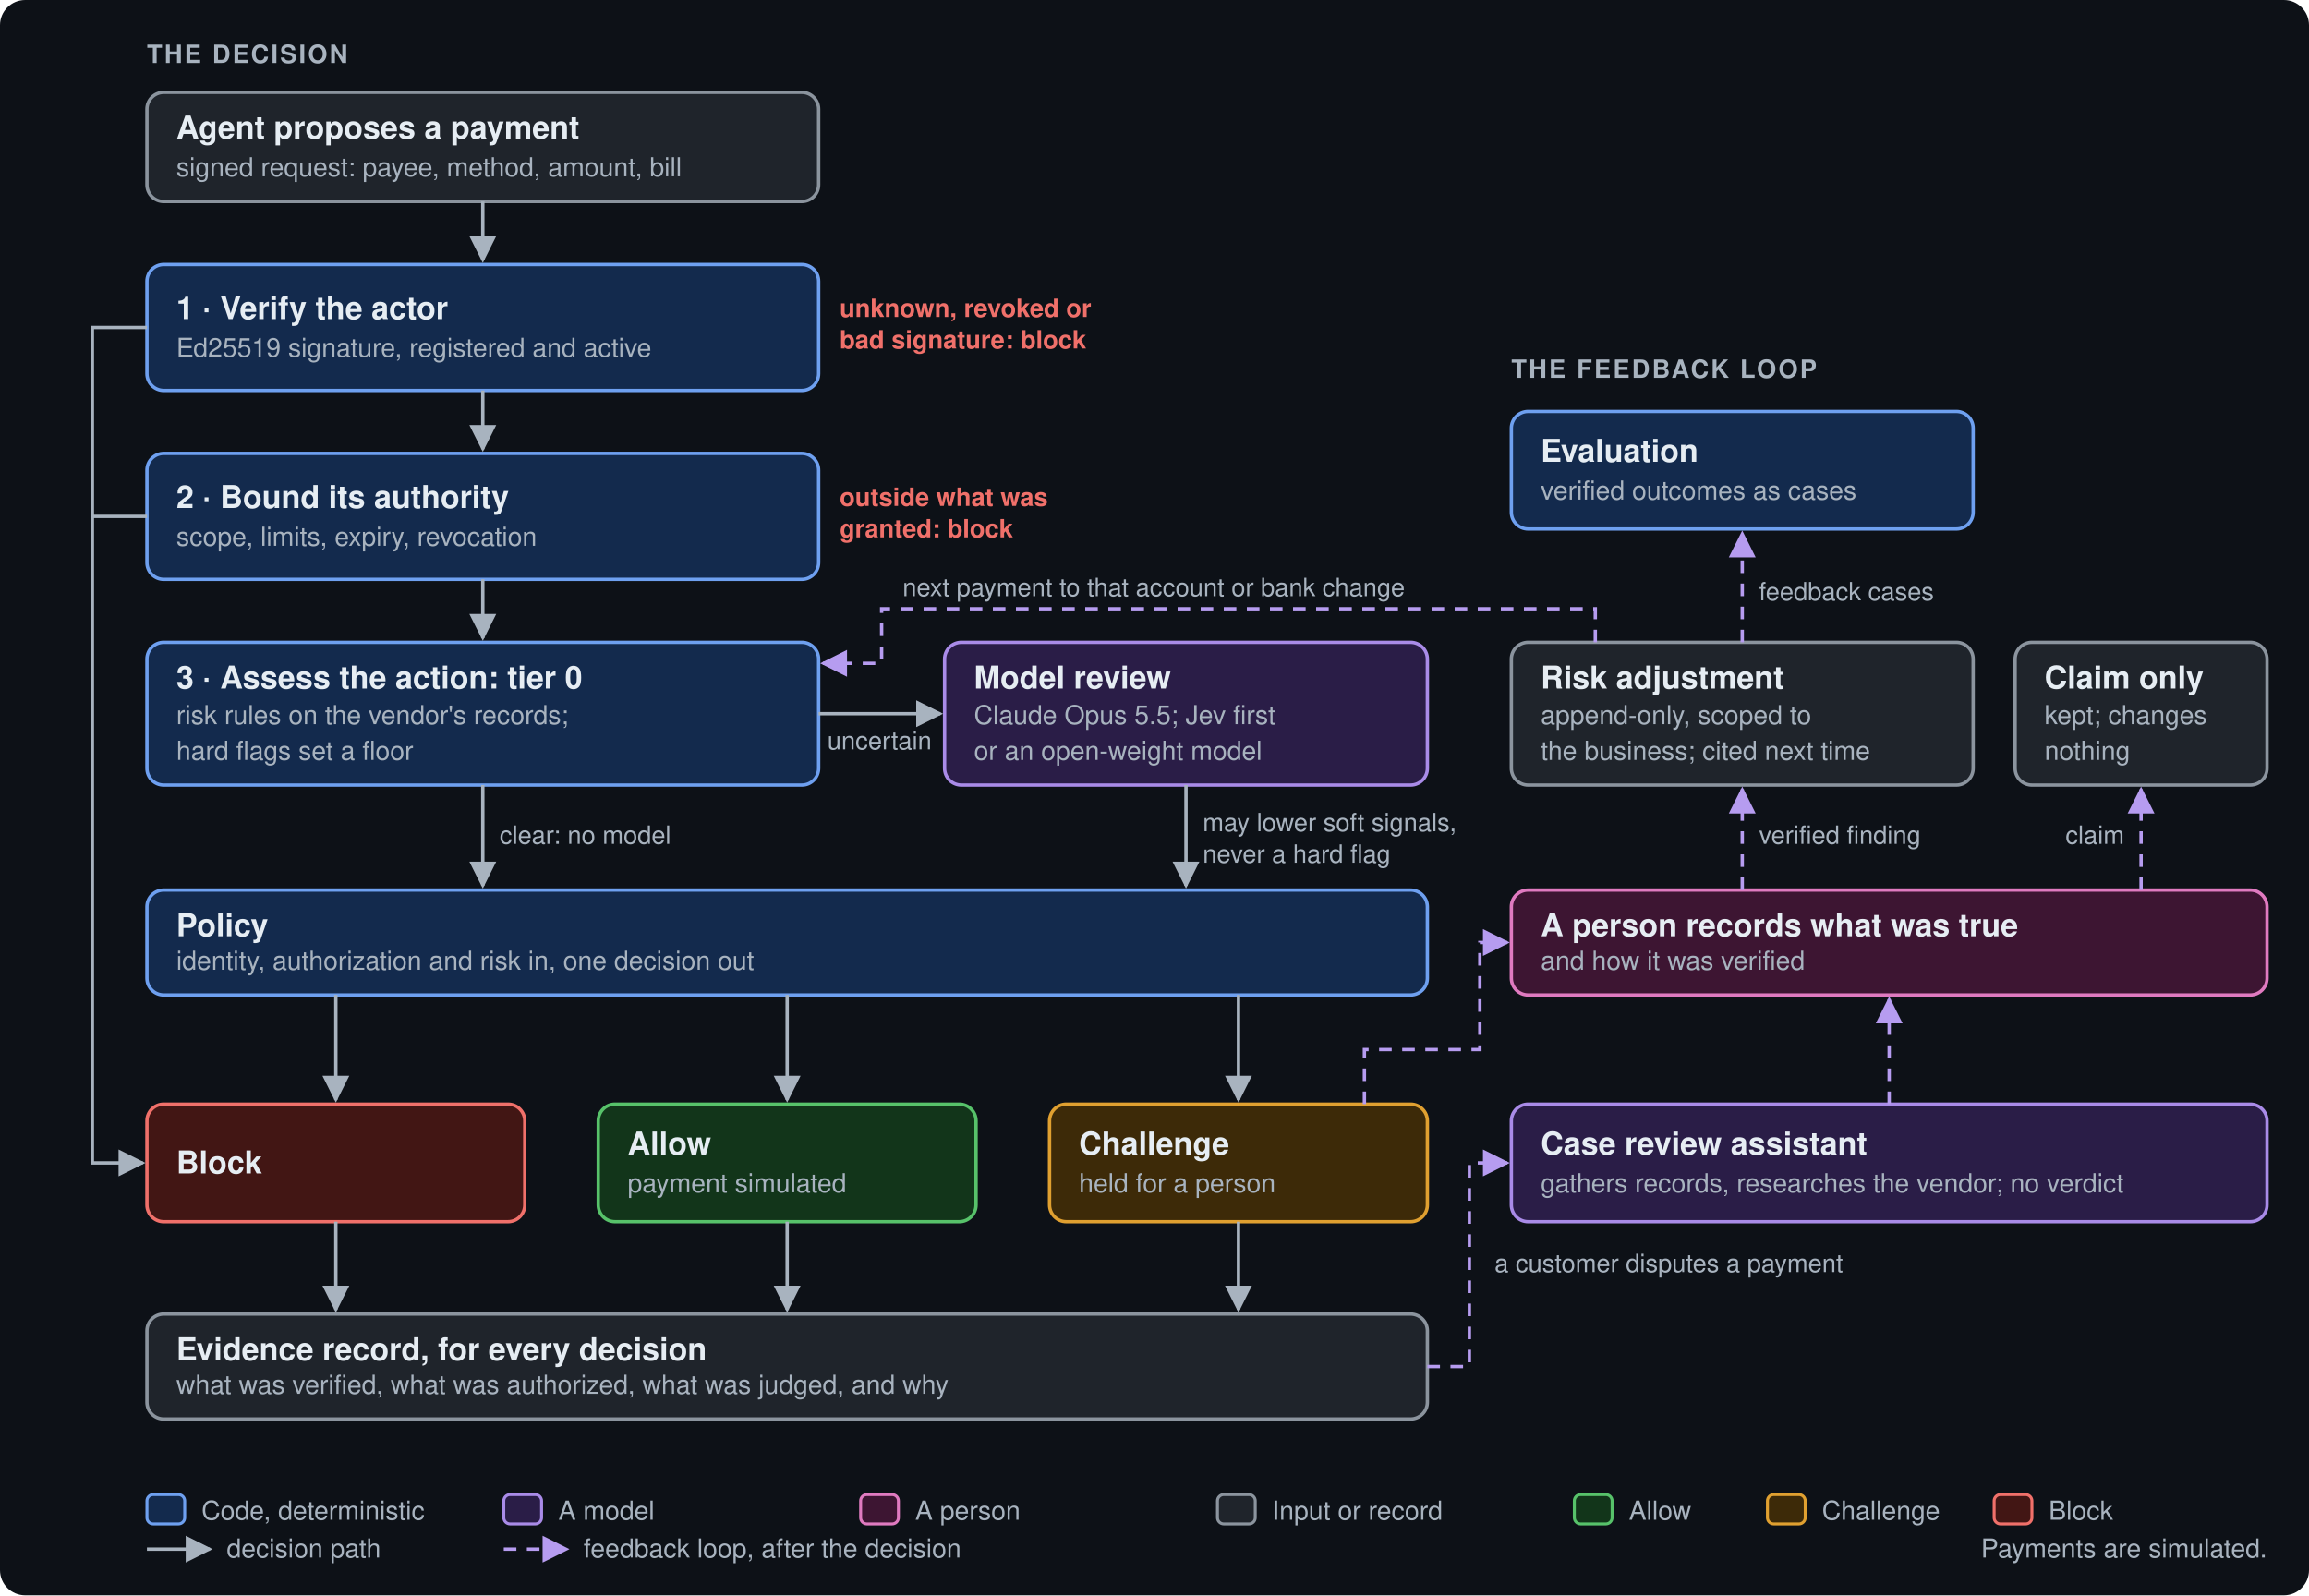
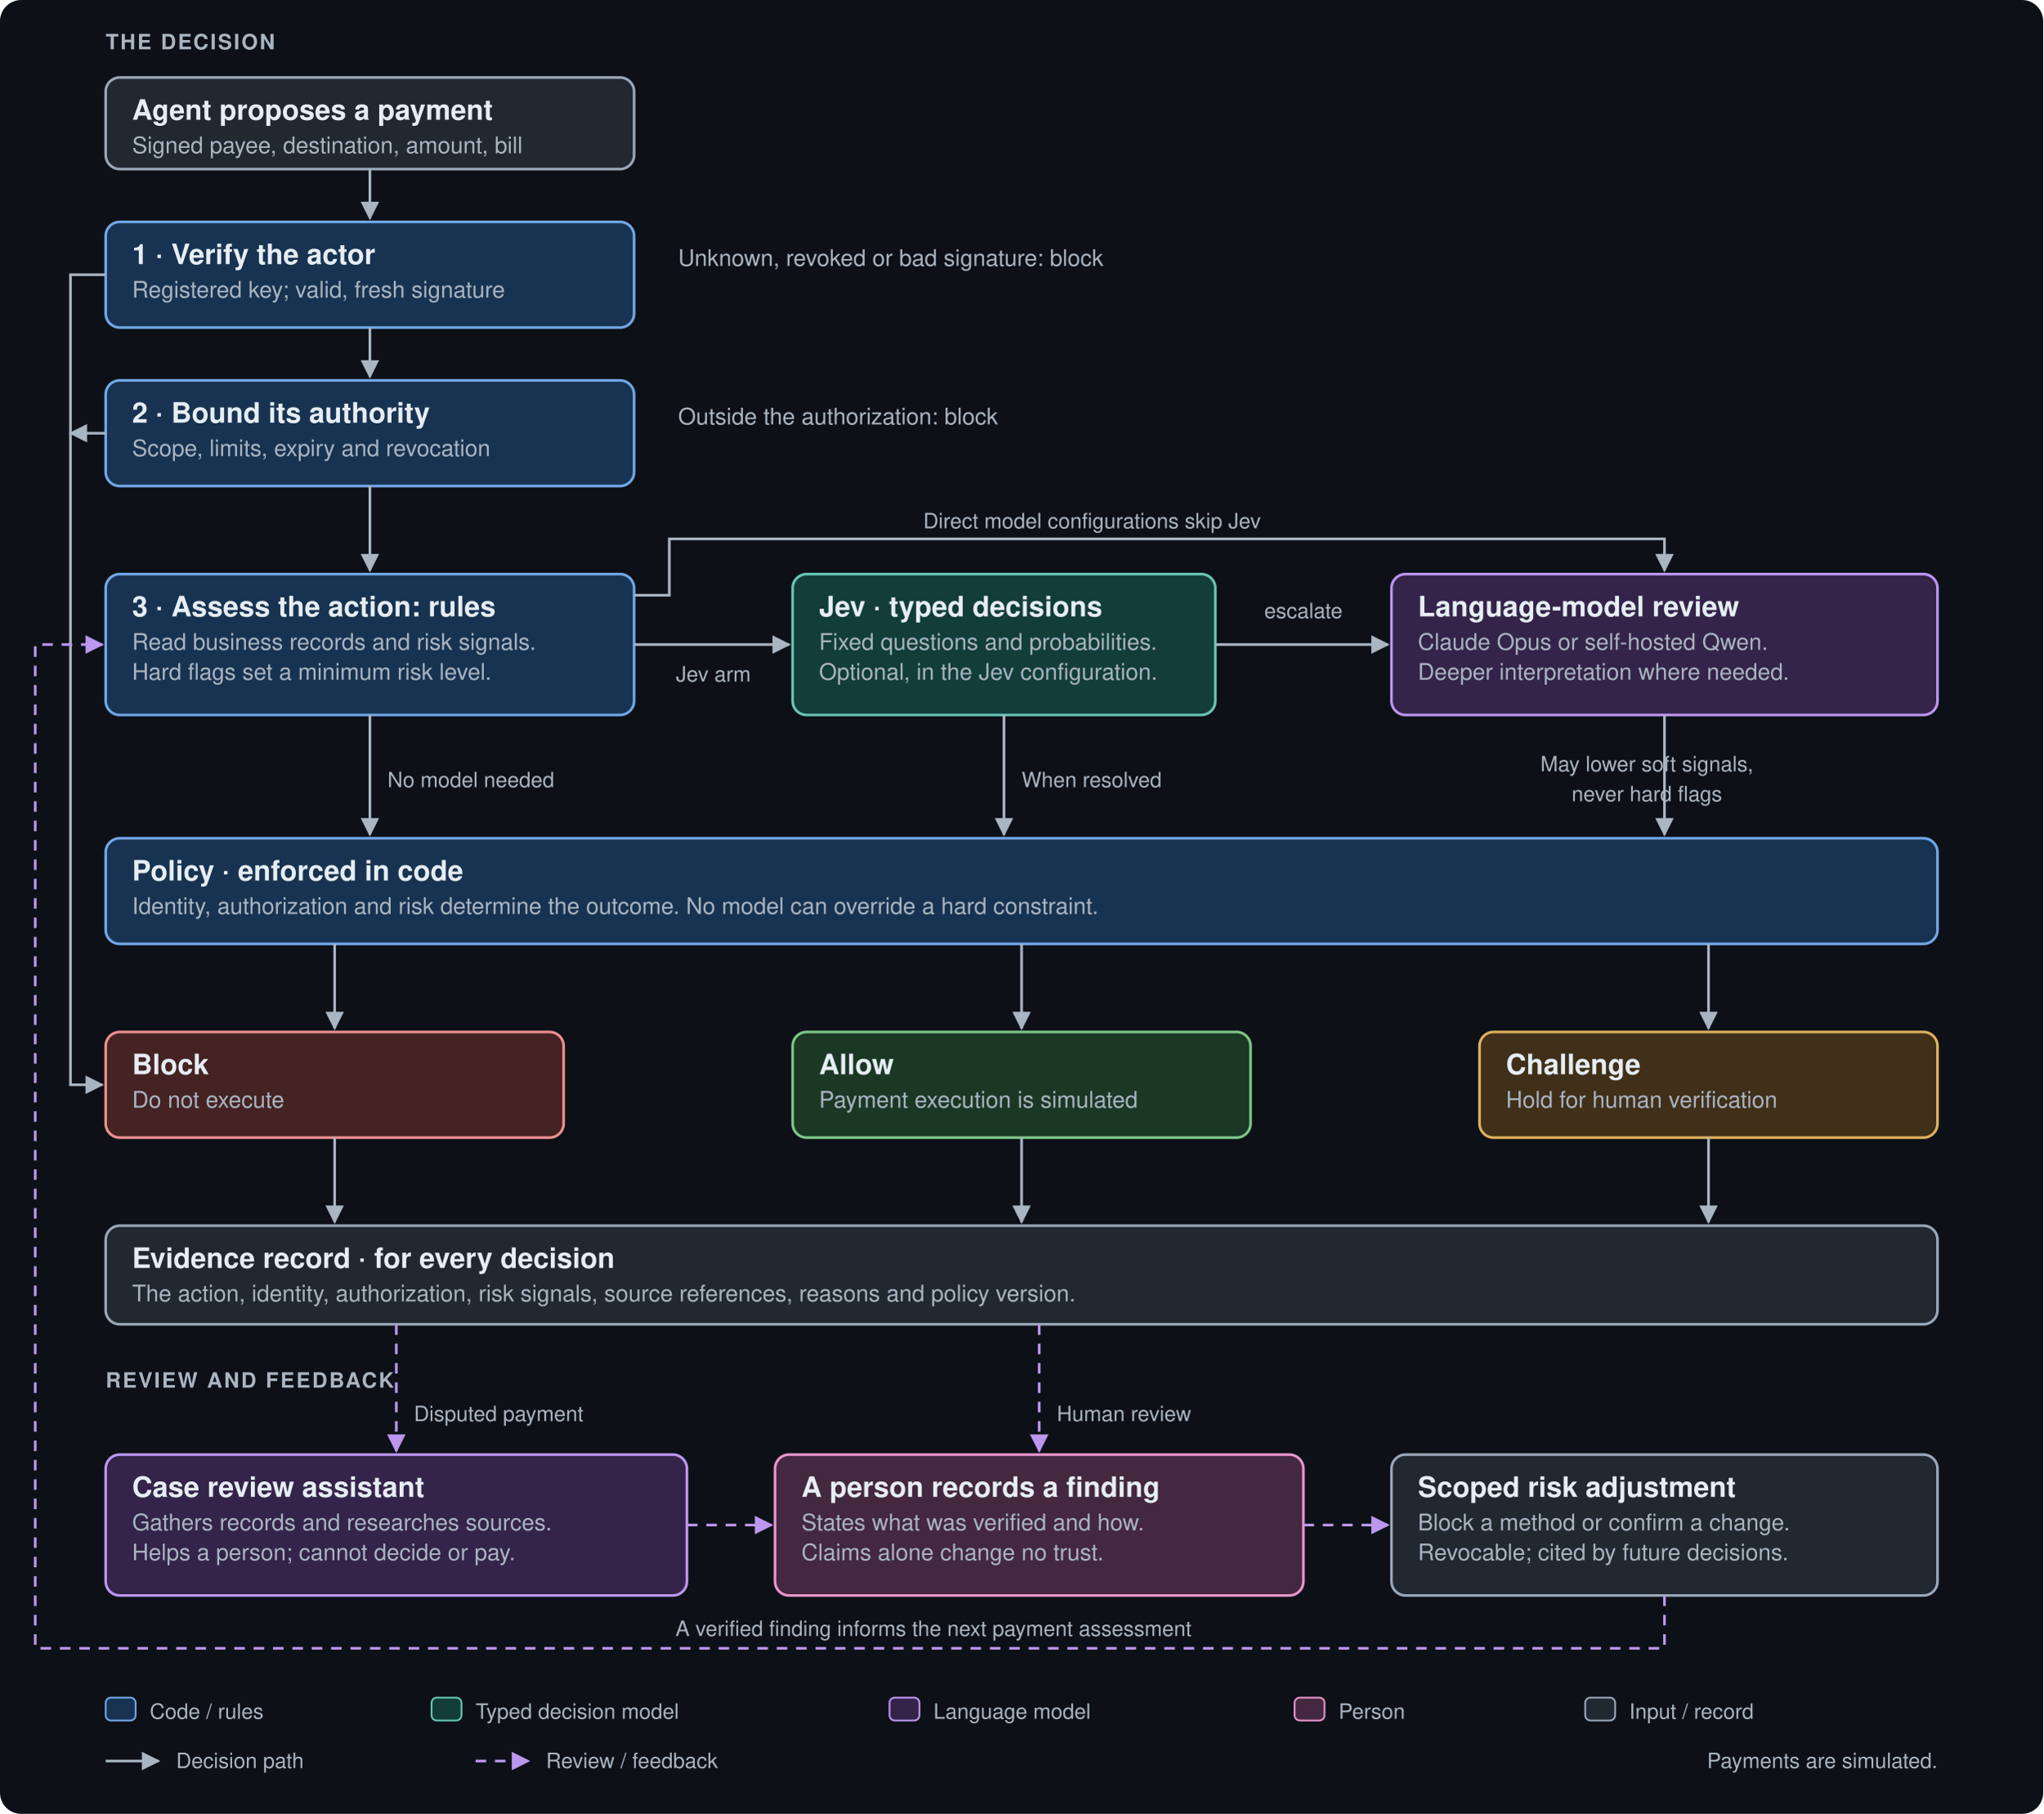
- <svg xmlns="http://www.w3.org/2000/svg" viewBox="0 0 1100 760" width="1100" height="760" role="img" aria-labelledby="title desc">
+ <svg xmlns="http://www.w3.org/2000/svg" viewBox="0 0 1160 1030" width="1160" height="1030" role="img" aria-labelledby="title desc">
  <defs>
-     <marker id="arr" viewBox="0 0 10 10" refX="9" refY="5" markerWidth="8" markerHeight="8" orient="auto-start-reverse">
-       <path d="M0 0 L10 5 L0 10 z" fill="#a8b3bf" />
+     <marker id="arrow" viewBox="0 0 10 10" refX="9" refY="5" markerWidth="7" markerHeight="7" orient="auto">
+       <path d="M0 0 L10 5 L0 10z" fill="#aab5c2" />
    </marker>
-     <marker id="loop" viewBox="0 0 10 10" refX="9" refY="5" markerWidth="8" markerHeight="8" orient="auto-start-reverse">
-       <path d="M0 0 L10 5 L0 10 z" fill="#b69cf0" />
+     <marker id="feedback" viewBox="0 0 10 10" refX="9" refY="5" markerWidth="7" markerHeight="7" orient="auto">
+       <path d="M0 0 L10 5 L0 10z" fill="#bc97ef" />
    </marker>
-     <style>
- text { font-family: -apple-system, BlinkMacSystemFont, "Segoe UI", Helvetica, Arial, sans-serif; }
- .t { font-size: 15px; font-weight: 600; fill: #e6edf3; }
- .s { font-size: 12.5px; fill: #a8b3bf; }
- .e { font-size: 12px; fill: #a8b3bf; }
- .eb { font-size: 12px; fill: #f0706a; font-weight: 600; }
- .h { font-size: 12px; font-weight: 700; letter-spacing: 0.08em; fill: #a8b3bf; }
- .l { stroke: #a8b3bf; stroke-width: 1.6; }
- .ld { stroke: #b69cf0; stroke-width: 1.6; }
- </style>
+     <style>text{font-family:-apple-system,BlinkMacSystemFont,"Segoe UI",Helvetica,Arial,sans-serif;fill:#e6edf3}.title{font-size:16px;font-weight:600}.small{font-size:13px;fill:#aab5c2}.label{font-size:12px;fill:#aab5c2}.head{font-size:12px;letter-spacing:1px;font-weight:700;fill:#aab5c2}</style>
  </defs>
-   <rect width="1100" height="760" rx="12" fill="#0d1117" />
-   <text x="70" y="30" class="h" text-anchor="start">THE DECISION</text>
-   <text x="720" y="180" class="h" text-anchor="start">THE FEEDBACK LOOP</text>
-   <rect x="70" y="44" width="320" height="52" rx="8" fill="#1f242b" stroke="#8b949e" stroke-width="1.6" />
-   <text x="84" y="66" class="t">Agent proposes a payment</text>
-   <text x="84" y="84" class="s">signed request: payee, method, amount, bill</text>
-   <rect x="70" y="126" width="320" height="60" rx="8" fill="#132a4d" stroke="#6ea0f0" stroke-width="1.6" />
-   <text x="84" y="152" class="t">1 · Verify the actor</text>
-   <text x="84" y="170" class="s">Ed25519 signature, registered and active</text>
-   <text x="400" y="151" class="eb" text-anchor="start">unknown, revoked or</text>
-   <text x="400" y="166" class="eb" text-anchor="start">bad signature: block</text>
-   <rect x="70" y="216" width="320" height="60" rx="8" fill="#132a4d" stroke="#6ea0f0" stroke-width="1.6" />
-   <text x="84" y="242" class="t">2 · Bound its authority</text>
-   <text x="84" y="260" class="s">scope, limits, expiry, revocation</text>
-   <text x="400" y="241" class="eb" text-anchor="start">outside what was</text>
-   <text x="400" y="256" class="eb" text-anchor="start">granted: block</text>
-   <rect x="70" y="306" width="320" height="68" rx="8" fill="#132a4d" stroke="#6ea0f0" stroke-width="1.6" />
-   <text x="84" y="328" class="t">3 · Assess the action: tier 0</text>
-   <text x="84" y="345" class="s">risk rules on the vendor's records;</text>
-   <text x="84" y="362" class="s">hard flags set a floor</text>
-   <rect x="450" y="306" width="230" height="68" rx="8" fill="#2a1d47" stroke="#a98be8" stroke-width="1.6" />
-   <text x="464" y="328" class="t">Model review</text>
-   <text x="464" y="345" class="s">Claude Opus 5.5; Jev first</text>
-   <text x="464" y="362" class="s">or an open-weight model</text>
-   <rect x="70" y="424" width="610" height="50" rx="8" fill="#132a4d" stroke="#6ea0f0" stroke-width="1.6" />
-   <text x="84" y="446" class="t">Policy</text>
-   <text x="84" y="462" class="s">identity, authorization and risk in, one decision out</text>
-   <rect x="70" y="526" width="180" height="56" rx="8" fill="#421614" stroke="#f0706a" stroke-width="1.6" />
-   <text x="84" y="559" class="t">Block</text>
-   <rect x="285" y="526" width="180" height="56" rx="8" fill="#12351a" stroke="#57c26a" stroke-width="1.6" />
-   <text x="299" y="550" class="t">Allow</text>
-   <text x="299" y="568" class="s">payment simulated</text>
-   <rect x="500" y="526" width="180" height="56" rx="8" fill="#3d2a08" stroke="#e0a030" stroke-width="1.6" />
-   <text x="514" y="550" class="t">Challenge</text>
-   <text x="514" y="568" class="s">held for a person</text>
-   <rect x="70" y="626" width="610" height="50" rx="8" fill="#1f242b" stroke="#8b949e" stroke-width="1.6" />
-   <text x="84" y="648" class="t">Evidence record, for every decision</text>
-   <text x="84" y="664" class="s">what was verified, what was authorized, what was judged, and why</text>
-   <path d="M230 96 V124" fill="none" class="l" marker-end="url(#arr)" />
-   <path d="M230 186 V214" fill="none" class="l" marker-end="url(#arr)" />
-   <path d="M230 276 V304" fill="none" class="l" marker-end="url(#arr)" />
-   <path d="M390 340 H448" fill="none" class="l" marker-end="url(#arr)" />
-   <text x="419" y="357" class="e" text-anchor="middle">uncertain</text>
-   <path d="M230 374 V422" fill="none" class="l" marker-end="url(#arr)" />
-   <text x="238" y="402" class="e" text-anchor="start">clear: no model</text>
-   <path d="M565 374 V422" fill="none" class="l" marker-end="url(#arr)" />
-   <text x="573" y="396" class="e" text-anchor="start">may lower soft signals,</text>
-   <text x="573" y="411" class="e" text-anchor="start">never a hard flag</text>
-   <path d="M70 156 H44 V554 H68" fill="none" class="l" marker-end="url(#arr)" />
-   <path d="M70 246 H44" fill="none" class="l" />
-   <path d="M160 474 V524" fill="none" class="l" marker-end="url(#arr)" />
-   <path d="M375 474 V524" fill="none" class="l" marker-end="url(#arr)" />
-   <path d="M590 474 V524" fill="none" class="l" marker-end="url(#arr)" />
-   <path d="M160 582 V624" fill="none" class="l" marker-end="url(#arr)" />
-   <path d="M375 582 V624" fill="none" class="l" marker-end="url(#arr)" />
-   <path d="M590 582 V624" fill="none" class="l" marker-end="url(#arr)" />
-   <rect x="720" y="526" width="360" height="56" rx="8" fill="#2a1d47" stroke="#a98be8" stroke-width="1.6" />
-   <text x="734" y="550" class="t">Case review assistant</text>
-   <text x="734" y="568" class="s">gathers records, researches the vendor; no verdict</text>
-   <rect x="720" y="424" width="360" height="50" rx="8" fill="#3d1532" stroke="#e07ac0" stroke-width="1.6" />
-   <text x="734" y="446" class="t">A person records what was true</text>
-   <text x="734" y="462" class="s">and how it was verified</text>
-   <rect x="720" y="306" width="220" height="68" rx="8" fill="#1f242b" stroke="#8b949e" stroke-width="1.6" />
-   <text x="734" y="328" class="t">Risk adjustment</text>
-   <text x="734" y="345" class="s">append-only, scoped to</text>
-   <text x="734" y="362" class="s">the business; cited next time</text>
-   <rect x="960" y="306" width="120" height="68" rx="8" fill="#1f242b" stroke="#8b949e" stroke-width="1.6" />
-   <text x="974" y="328" class="t">Claim only</text>
-   <text x="974" y="345" class="s">kept; changes</text>
-   <text x="974" y="362" class="s">nothing</text>
-   <rect x="720" y="196" width="220" height="56" rx="8" fill="#132a4d" stroke="#6ea0f0" stroke-width="1.6" />
-   <text x="734" y="220" class="t">Evaluation</text>
-   <text x="734" y="238" class="s">verified outcomes as cases</text>
-   <path d="M680 651 H700 V554 H718" fill="none" class="ld" stroke-dasharray="6 5" marker-end="url(#loop)" />
-   <text x="712" y="606" class="e" text-anchor="start">a customer disputes a payment</text>
-   <path d="M900 526 V476" fill="none" class="ld" stroke-dasharray="6 5" marker-end="url(#loop)" />
-   <path d="M650 526 V500 H705 V449 H718" fill="none" class="ld" stroke-dasharray="6 5" marker-end="url(#loop)" />
-   <path d="M830 424 V376" fill="none" class="ld" stroke-dasharray="6 5" marker-end="url(#loop)" />
-   <text x="838" y="402" class="e" text-anchor="start">verified finding</text>
-   <path d="M1020 424 V376" fill="none" class="ld" stroke-dasharray="6 5" marker-end="url(#loop)" />
-   <text x="1012" y="402" class="e" text-anchor="end">claim</text>
-   <path d="M830 306 V254" fill="none" class="ld" stroke-dasharray="6 5" marker-end="url(#loop)" />
-   <text x="838" y="286" class="e" text-anchor="start">feedback cases</text>
-   <path d="M760 306 V290 H420 V316 H392" fill="none" class="ld" stroke-dasharray="6 5" marker-end="url(#loop)" />
-   <text x="430" y="284" class="e" text-anchor="start">next payment to that account or bank change</text>
-   <rect x="70" y="712" width="18" height="14" rx="3" fill="#132a4d" stroke="#6ea0f0" stroke-width="1.4" />
-   <text x="96" y="724" class="s" text-anchor="start">Code, deterministic</text>
-   <rect x="240" y="712" width="18" height="14" rx="3" fill="#2a1d47" stroke="#a98be8" stroke-width="1.4" />
-   <text x="266" y="724" class="s" text-anchor="start">A model</text>
-   <rect x="410" y="712" width="18" height="14" rx="3" fill="#3d1532" stroke="#e07ac0" stroke-width="1.4" />
-   <text x="436" y="724" class="s" text-anchor="start">A person</text>
-   <rect x="580" y="712" width="18" height="14" rx="3" fill="#1f242b" stroke="#8b949e" stroke-width="1.4" />
-   <text x="606" y="724" class="s" text-anchor="start">Input or record</text>
-   <rect x="750" y="712" width="18" height="14" rx="3" fill="#12351a" stroke="#57c26a" stroke-width="1.4" />
-   <text x="776" y="724" class="s" text-anchor="start">Allow</text>
-   <rect x="842" y="712" width="18" height="14" rx="3" fill="#3d2a08" stroke="#e0a030" stroke-width="1.4" />
-   <text x="868" y="724" class="s" text-anchor="start">Challenge</text>
-   <rect x="950" y="712" width="18" height="14" rx="3" fill="#421614" stroke="#f0706a" stroke-width="1.4" />
-   <text x="976" y="724" class="s" text-anchor="start">Block</text>
-   <path d="M70 738 H100" class="l" marker-end="url(#arr)" />
-   <text x="108" y="742" class="s" text-anchor="start">decision path</text>
-   <path d="M240 738 H270" class="ld" stroke-dasharray="6 5" marker-end="url(#loop)" />
-   <text x="278" y="742" class="s" text-anchor="start">feedback loop, after the decision</text>
-   <text x="1080" y="742" class="s" text-anchor="end">Payments are simulated.</text>
+   <rect width="1160" height="1030" rx="12" fill="#0d1117" />
+   <text x="60" y="28" class="head" text-anchor="start">THE DECISION</text>
+   <rect x="60" y="44" width="300" height="52" rx="8" fill="#212830" stroke="#9aa7b7" stroke-width="1.5" />
+   <text x="75" y="68" class="title" text-anchor="start">Agent proposes a payment</text>
+   <text x="75" y="87" class="small" text-anchor="start">Signed payee, destination, amount, bill</text>
+   <rect x="60" y="126" width="300" height="60" rx="8" fill="#183351" stroke="#72a7e8" stroke-width="1.5" />
+   <text x="75" y="150" class="title" text-anchor="start">1 · Verify the actor</text>
+   <text x="75" y="169" class="small" text-anchor="start">Registered key; valid, fresh signature</text>
+   <rect x="60" y="216" width="300" height="60" rx="8" fill="#183351" stroke="#72a7e8" stroke-width="1.5" />
+   <text x="75" y="240" class="title" text-anchor="start">2 · Bound its authority</text>
+   <text x="75" y="259" class="small" text-anchor="start">Scope, limits, expiry and revocation</text>
+   <text x="385" y="151" class="small" text-anchor="start">Unknown, revoked or bad signature: block</text>
+   <text x="385" y="241" class="small" text-anchor="start">Outside the authorization: block</text>
+   <rect x="60" y="326" width="300" height="80" rx="8" fill="#183351" stroke="#72a7e8" stroke-width="1.5" />
+   <text x="75" y="350" class="title" text-anchor="start">3 · Assess the action: rules</text>
+   <text x="75" y="369" class="small" text-anchor="start">Read business records and risk signals.</text>
+   <text x="75" y="386" class="small" text-anchor="start">Hard flags set a minimum risk level.</text>
+   <rect x="450" y="326" width="240" height="80" rx="8" fill="#123d39" stroke="#68c6b5" stroke-width="1.5" />
+   <text x="465" y="350" class="title" text-anchor="start">Jev · typed decisions</text>
+   <text x="465" y="369" class="small" text-anchor="start">Fixed questions and probabilities.</text>
+   <text x="465" y="386" class="small" text-anchor="start">Optional, in the Jev configuration.</text>
+   <rect x="790" y="326" width="310" height="80" rx="8" fill="#342449" stroke="#bc97ef" stroke-width="1.5" />
+   <text x="805" y="350" class="title" text-anchor="start">Language-model review</text>
+   <text x="805" y="369" class="small" text-anchor="start">Claude Opus or self-hosted Qwen.</text>
+   <text x="805" y="386" class="small" text-anchor="start">Deeper interpretation where needed.</text>
+   <path d="M210 96 V124" fill="none" stroke="#aab5c2" stroke-width="1.5" marker-end="url(#arrow)" />
+   <path d="M210 186 V214" fill="none" stroke="#aab5c2" stroke-width="1.5" marker-end="url(#arrow)" />
+   <path d="M210 276 V324" fill="none" stroke="#aab5c2" stroke-width="1.5" marker-end="url(#arrow)" />
+   <path d="M360 366 H448" fill="none" stroke="#aab5c2" stroke-width="1.5" marker-end="url(#arrow)" />
+   <path d="M690 366 H788" fill="none" stroke="#aab5c2" stroke-width="1.5" marker-end="url(#arrow)" />
+   <text x="405" y="387" class="label" text-anchor="middle">Jev arm</text>
+   <text x="740" y="351" class="label" text-anchor="middle">escalate</text>
+   <path d="M360 338 H380 V306 H945 V324" fill="none" stroke="#aab5c2" stroke-width="1.5" marker-end="url(#arrow)" />
+   <text x="620" y="300" class="label" text-anchor="middle">Direct model configurations skip Jev</text>
+   <rect x="60" y="476" width="1040" height="60" rx="8" fill="#183351" stroke="#72a7e8" stroke-width="1.5" />
+   <text x="75" y="500" class="title" text-anchor="start">Policy · enforced in code</text>
+   <text x="75" y="519" class="small" text-anchor="start">Identity, authorization and risk determine the outcome. No model can override a hard constraint.</text>
+   <path d="M210 406 V474" fill="none" stroke="#aab5c2" stroke-width="1.5" marker-end="url(#arrow)" />
+   <path d="M570 406 V474" fill="none" stroke="#aab5c2" stroke-width="1.5" marker-end="url(#arrow)" />
+   <path d="M945 406 V474" fill="none" stroke="#aab5c2" stroke-width="1.5" marker-end="url(#arrow)" />
+   <text x="220" y="447" class="label" text-anchor="start">No model needed</text>
+   <text x="580" y="447" class="label" text-anchor="start">When resolved</text>
+   <text x="935" y="438" class="label" text-anchor="middle">May lower soft signals,</text>
+   <text x="935" y="455" class="label" text-anchor="middle">never hard flags</text>
+   <rect x="60" y="586" width="260" height="60" rx="8" fill="#452323" stroke="#ed9090" stroke-width="1.5" />
+   <text x="75" y="610" class="title" text-anchor="start">Block</text>
+   <text x="75" y="629" class="small" text-anchor="start">Do not execute</text>
+   <rect x="450" y="586" width="260" height="60" rx="8" fill="#1b3825" stroke="#7dc889" stroke-width="1.5" />
+   <text x="465" y="610" class="title" text-anchor="start">Allow</text>
+   <text x="465" y="629" class="small" text-anchor="start">Payment execution is simulated</text>
+   <rect x="840" y="586" width="260" height="60" rx="8" fill="#403019" stroke="#e0b260" stroke-width="1.5" />
+   <text x="855" y="610" class="title" text-anchor="start">Challenge</text>
+   <text x="855" y="629" class="small" text-anchor="start">Hold for human verification</text>
+   <path d="M190 536 V584" fill="none" stroke="#aab5c2" stroke-width="1.5" marker-end="url(#arrow)" />
+   <path d="M580 536 V584" fill="none" stroke="#aab5c2" stroke-width="1.5" marker-end="url(#arrow)" />
+   <path d="M970 536 V584" fill="none" stroke="#aab5c2" stroke-width="1.5" marker-end="url(#arrow)" />
+   <path d="M60 156 H40 V616 H58" fill="none" stroke="#aab5c2" stroke-width="1.5" marker-end="url(#arrow)" />
+   <path d="M60 246 H40" fill="none" stroke="#aab5c2" stroke-width="1.5" marker-end="url(#arrow)" />
+   <rect x="60" y="696" width="1040" height="56" rx="8" fill="#212830" stroke="#9aa7b7" stroke-width="1.5" />
+   <text x="75" y="720" class="title" text-anchor="start">Evidence record · for every decision</text>
+   <text x="75" y="739" class="small" text-anchor="start">The action, identity, authorization, risk signals, source references, reasons and policy version.</text>
+   <path d="M190 646 V694" fill="none" stroke="#aab5c2" stroke-width="1.5" marker-end="url(#arrow)" />
+   <path d="M580 646 V694" fill="none" stroke="#aab5c2" stroke-width="1.5" marker-end="url(#arrow)" />
+   <path d="M970 646 V694" fill="none" stroke="#aab5c2" stroke-width="1.5" marker-end="url(#arrow)" />
+   <text x="60" y="788" class="head" text-anchor="start">REVIEW AND FEEDBACK</text>
+   <rect x="60" y="826" width="330" height="80" rx="8" fill="#342449" stroke="#bc97ef" stroke-width="1.5" />
+   <text x="75" y="850" class="title" text-anchor="start">Case review assistant</text>
+   <text x="75" y="869" class="small" text-anchor="start">Gathers records and researches sources.</text>
+   <text x="75" y="886" class="small" text-anchor="start">Helps a person; cannot decide or pay.</text>
+   <rect x="440" y="826" width="300" height="80" rx="8" fill="#44283f" stroke="#e795cb" stroke-width="1.5" />
+   <text x="455" y="850" class="title" text-anchor="start">A person records a finding</text>
+   <text x="455" y="869" class="small" text-anchor="start">States what was verified and how.</text>
+   <text x="455" y="886" class="small" text-anchor="start">Claims alone change no trust.</text>
+   <rect x="790" y="826" width="310" height="80" rx="8" fill="#212830" stroke="#9aa7b7" stroke-width="1.5" />
+   <text x="805" y="850" class="title" text-anchor="start">Scoped risk adjustment</text>
+   <text x="805" y="869" class="small" text-anchor="start">Block a method or confirm a change.</text>
+   <text x="805" y="886" class="small" text-anchor="start">Revocable; cited by future decisions.</text>
+   <path d="M225 752 V824" fill="none" stroke="#bc97ef" stroke-width="1.5" stroke-dasharray="6 5" marker-end="url(#feedback)" />
+   <text x="235" y="807" class="label" text-anchor="start">Disputed payment</text>
+   <path d="M590 752 V824" fill="none" stroke="#bc97ef" stroke-width="1.5" stroke-dasharray="6 5" marker-end="url(#feedback)" />
+   <text x="600" y="807" class="label" text-anchor="start">Human review</text>
+   <path d="M390 866 H438" fill="none" stroke="#bc97ef" stroke-width="1.5" stroke-dasharray="6 5" marker-end="url(#feedback)" />
+   <path d="M740 866 H788" fill="none" stroke="#bc97ef" stroke-width="1.5" stroke-dasharray="6 5" marker-end="url(#feedback)" />
+   <path d="M945 906 V936 H20 V366 H58" fill="none" stroke="#bc97ef" stroke-width="1.5" stroke-dasharray="6 5" marker-end="url(#feedback)" />
+   <text x="530" y="929" class="label" text-anchor="middle">A verified finding informs the next payment assessment</text>
+   <rect x="60" y="964" width="17" height="13" rx="3" fill="#183351" stroke="#72a7e8" />
+   <text x="85" y="976" class="label" text-anchor="start">Code / rules</text>
+   <rect x="245" y="964" width="17" height="13" rx="3" fill="#123d39" stroke="#68c6b5" />
+   <text x="270" y="976" class="label" text-anchor="start">Typed decision model</text>
+   <rect x="505" y="964" width="17" height="13" rx="3" fill="#342449" stroke="#bc97ef" />
+   <text x="530" y="976" class="label" text-anchor="start">Language model</text>
+   <rect x="735" y="964" width="17" height="13" rx="3" fill="#44283f" stroke="#e795cb" />
+   <text x="760" y="976" class="label" text-anchor="start">Person</text>
+   <rect x="900" y="964" width="17" height="13" rx="3" fill="#212830" stroke="#9aa7b7" />
+   <text x="925" y="976" class="label" text-anchor="start">Input / record</text>
+   <path d="M60 1000 H90" fill="none" stroke="#aab5c2" stroke-width="1.5" marker-end="url(#arrow)" />
+   <text x="100" y="1004" class="label" text-anchor="start">Decision path</text>
+   <path d="M270 1000 H300" fill="none" stroke="#bc97ef" stroke-width="1.5" stroke-dasharray="6 5" marker-end="url(#feedback)" />
+   <text x="310" y="1004" class="label" text-anchor="start">Review / feedback</text>
+   <text x="1100" y="1004" class="label" text-anchor="end">Payments are simulated.</text>
</svg>
